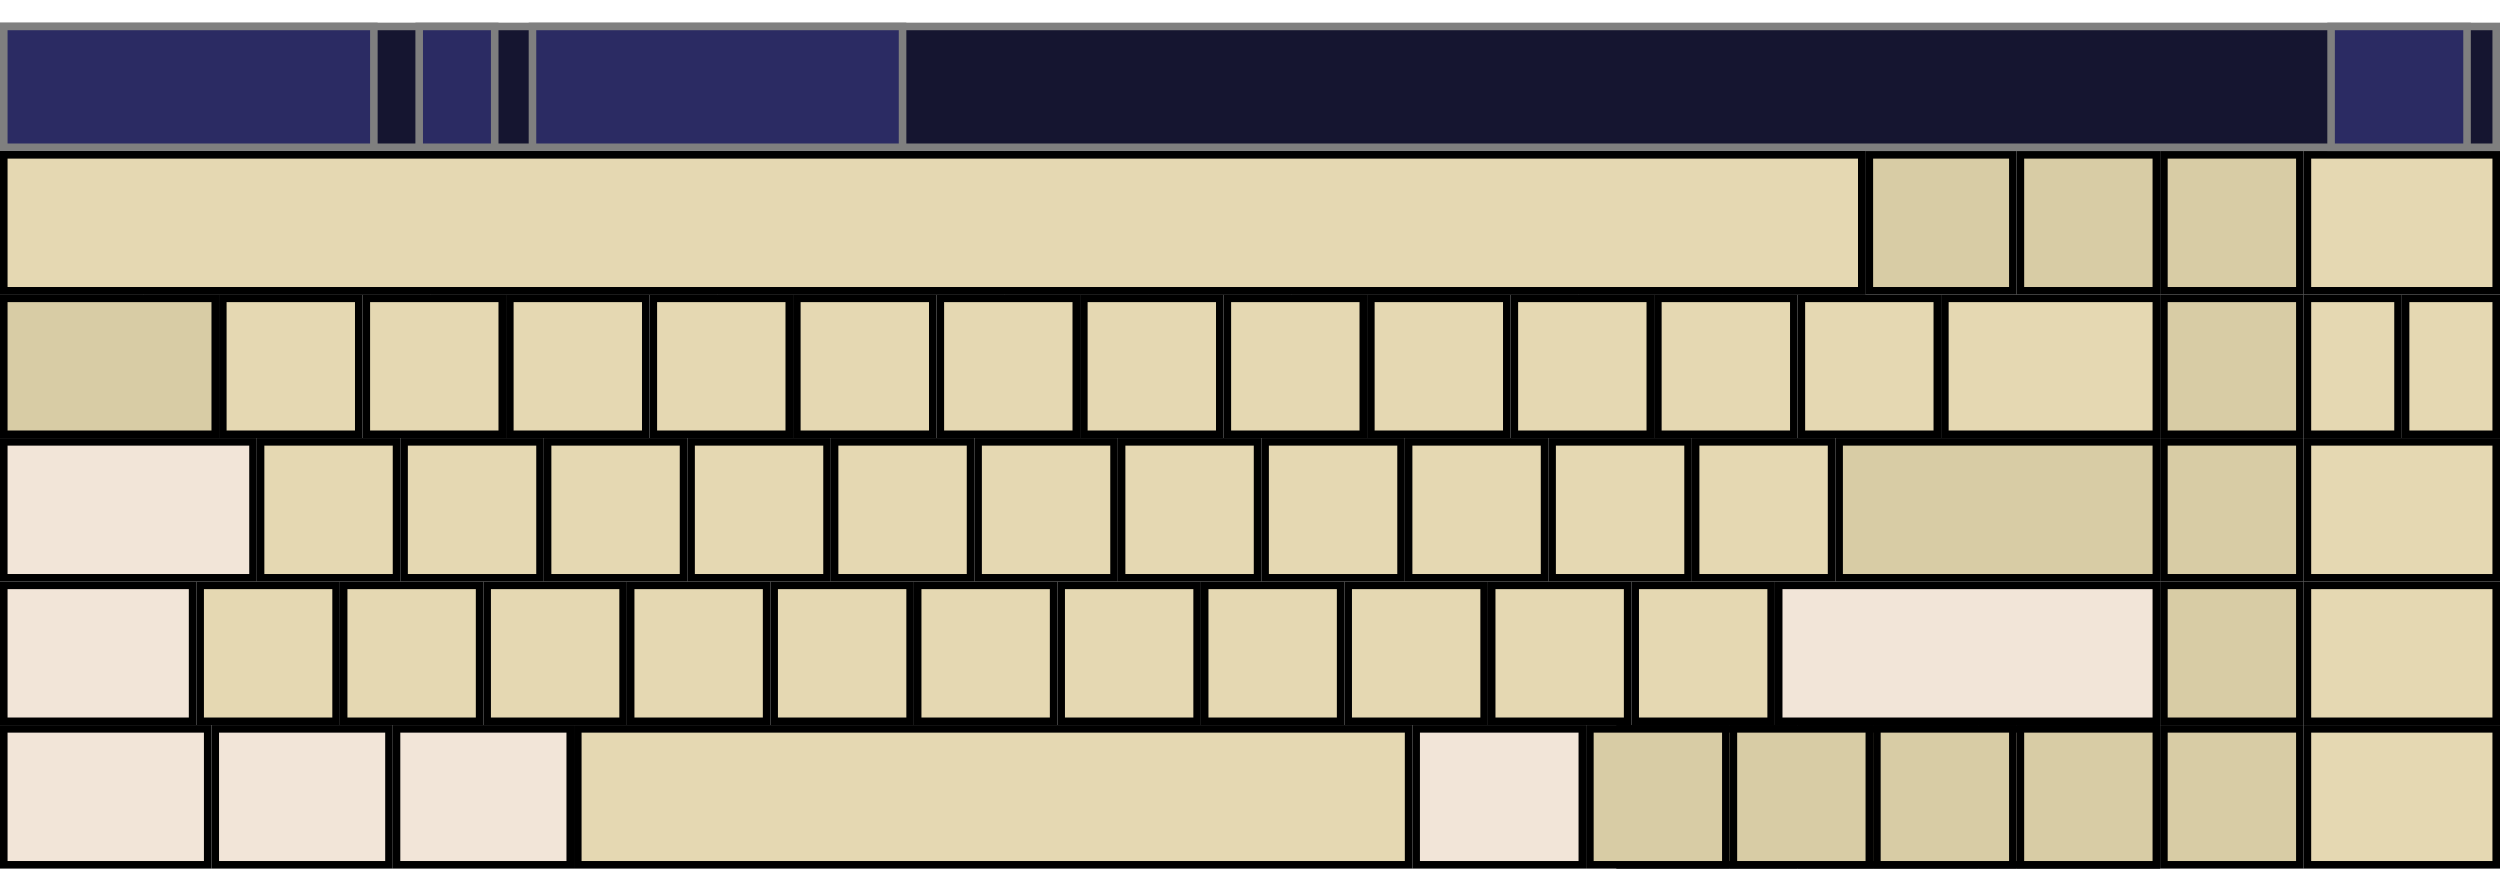
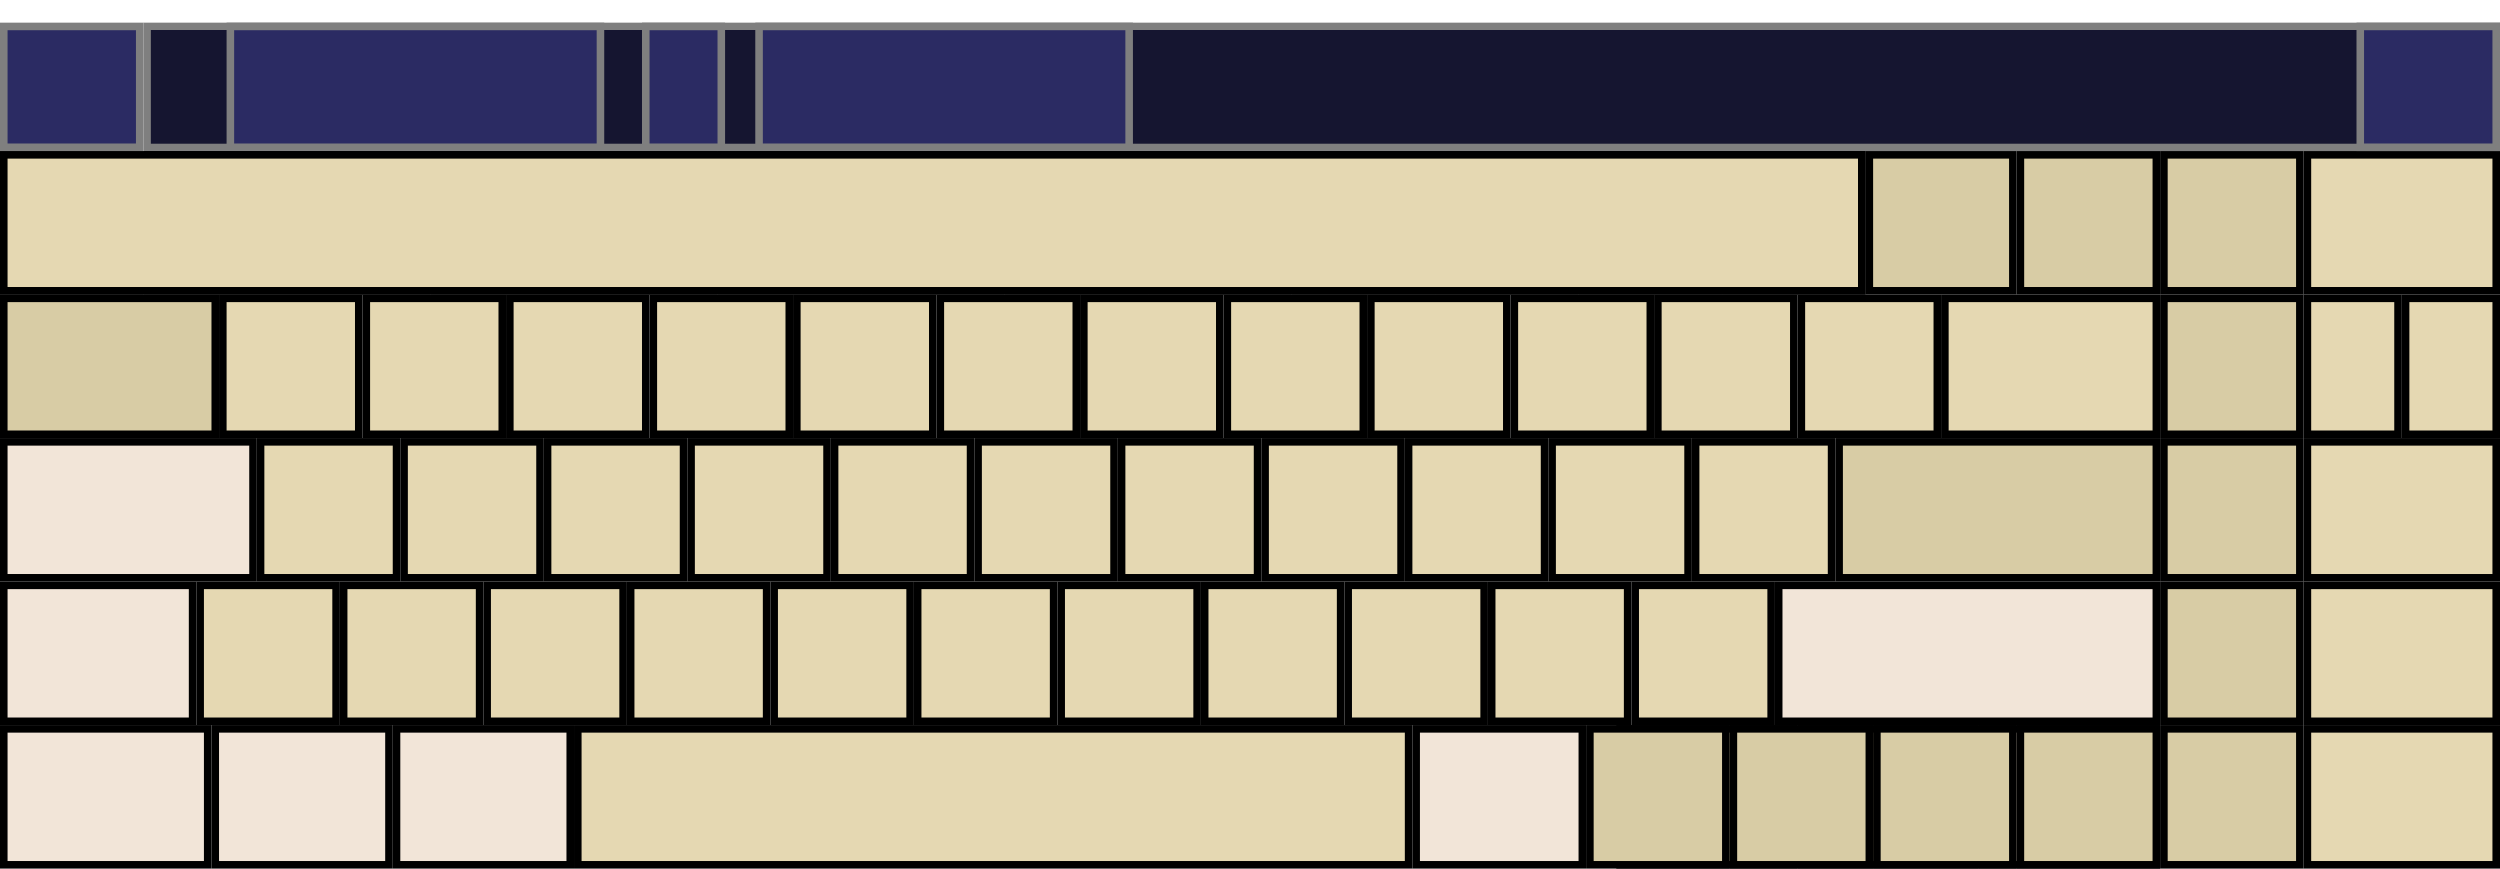
<svg xmlns="http://www.w3.org/2000/svg" id="svg2" height="115" width="331" version="1.0">
  <defs id="defs90" />
-   <rect id="wordlist" height="16" width="330" y="3.5" x="0.5" style="fill:#151530;stroke:#7f7f7f;stroke-width:1;stroke-miterlimit:4;stroke-dasharray:none" />
-   <rect id="prediction" height="16" width="49" y="3.5" x="70.5" style="color:#000000;fill:#2b2b63;fill-opacity:1;fill-rule:nonzero;stroke:#7f7f7f;stroke-width:1;stroke-linecap:butt;stroke-linejoin:miter;stroke-miterlimit:4;stroke-opacity:1;stroke-dasharray:none;stroke-dashoffset:0;marker:none;visibility:visible;display:inline;overflow:visible;enable-background:accumulate" />
-   <rect id="correction" height="16" width="49" y="3.5" x="0.5" style="color:#000000;fill:#2b2b63;fill-opacity:1;fill-rule:nonzero;stroke:#7f7f7f;stroke-width:1;stroke-linecap:butt;stroke-linejoin:miter;stroke-miterlimit:4;stroke-opacity:1;stroke-dasharray:none;stroke-dashoffset:0;marker:none;visibility:visible;display:inline;overflow:visible;enable-background:accumulate" />
-   <rect id="expand-corrections" height="16" width="10" y="3.5" x="55.5" style="fill:#2b2b63;stroke:#7f7f7f;stroke-width:1;stroke-miterlimit:4;stroke-dasharray:none" />
+   <rect id="wordlist" height="16.028" width="311.028" y="3.486" x="19.486" style="fill:#151530;stroke:#7f7f7f;stroke-width:0.972;stroke-miterlimit:4;stroke-dasharray:none" />
+   <rect id="prediction" height="16" width="49" y="3.5" x="100.5" style="color:#000000;fill:#2b2b63;fill-opacity:1;fill-rule:nonzero;stroke:#7f7f7f;stroke-width:1;stroke-linecap:butt;stroke-linejoin:miter;stroke-miterlimit:4;stroke-opacity:1;stroke-dasharray:none;stroke-dashoffset:0;marker:none;visibility:visible;display:inline;overflow:visible;enable-background:accumulate" />
+   <rect id="correction" height="16" width="49" y="3.5" x="30.5" style="color:#000000;fill:#2b2b63;fill-opacity:1;fill-rule:nonzero;stroke:#7f7f7f;stroke-width:1;stroke-linecap:butt;stroke-linejoin:miter;stroke-miterlimit:4;stroke-opacity:1;stroke-dasharray:none;stroke-dashoffset:0;marker:none;visibility:visible;display:inline;overflow:visible;enable-background:accumulate" />
+   <rect id="expand-corrections" height="16" width="10" y="3.5" x="85.5" style="fill:#2b2b63;stroke:#7f7f7f;stroke-width:1;stroke-miterlimit:4;stroke-dasharray:none" />
  <rect id="AB01" style="fill:#e5d8b2;stroke:#000000" height="18" width="18" y="77.5" x="45.5" />
  <rect id="AE02" style="fill:#e5d8b2;stroke:#000000" height="18" width="18" y="20.5" x="38.5" />
  <rect id="AE03" style="fill:#e5d8b2;stroke:#000000" height="18" width="18" y="20.5" x="57.5" />
  <rect id="AD09" style="fill:#e5d8b2;stroke:#000000" height="18" width="18" y="39.5" x="181.5" />
  <rect id="AE01" style="fill:#e5d8b2;stroke:#000000" height="18" width="18" y="20.5" x="19.5" />
  <rect id="AE06" style="fill:#e5d8b2;stroke:#000000" height="18" width="18" y="20.5" x="114.5" />
  <rect id="AE07" style="fill:#e5d8b2;stroke:#000000" height="18" width="18" y="20.5" x="133.5" />
  <rect id="AE04" style="fill:#e5d8b2;stroke:#000000" height="18" width="18" y="20.5" x="76.5" />
  <rect id="AE05" style="fill:#e5d8b2;stroke:#000000" height="18" width="18" y="20.5" x="95.5" />
  <rect id="AD03" style="fill:#e5d8b2;stroke:#000000" height="18" width="18" y="39.5" x="67.5" />
  <rect id="AD02" style="fill:#e5d8b2;stroke:#000000" height="18" width="18" y="39.5" x="48.5" />
  <rect id="AD01" style="fill:#e5d8b2;stroke:#000000" height="18" width="18" y="39.5" x="29.5" />
  <rect id="AE09" style="fill:#e5d8b2;stroke:#000000" height="18" width="18" y="20.5" x="171.5" />
  <rect id="AD07" style="fill:#e5d8b2;stroke:#000000" height="18" width="18" y="39.5" x="143.5" />
  <rect id="AD06" style="fill:#e5d8b2;stroke:#000000" height="18" width="18" y="39.5" x="124.5" />
  <rect id="AD05" style="fill:#e5d8b2;stroke:#000000" height="18" width="18" y="39.5" x="105.5" />
  <rect id="AD04" style="fill:#e5d8b2;stroke:#000000" height="18" width="18" y="39.5" x="86.5" />
  <rect id="AB10" style="fill:#e5d8b2;stroke:#000000" height="18" width="18" y="77.5" x="216.5" />
  <rect id="AC11" style="fill:#e5d8b2;stroke:#000000" height="18" width="18" y="58.5" x="224.5" />
  <rect id="AC10" style="fill:#e5d8b2;stroke:#000000" height="18" width="18" y="58.5" x="205.5" />
  <rect id="TLDE" style="fill:#e5d8b2;stroke:#000000" height="18" width="18" y="20.5" x="0.5" />
  <rect id="LSGT" style="fill:#e5d8b2;stroke:#000000" height="18" width="18" y="77.5" x="26.5" />
  <rect id="BKSL" style="fill:#e5d8b2;stroke:#000000" height="18" width="28" y="39.5" x="257.5" />
  <rect id="AD10" style="fill:#e5d8b2;stroke:#000000" height="18" width="18" y="39.5" x="200.5" />
  <rect id="AD11" style="fill:#e5d8b2;stroke:#000000" height="18" width="18" y="39.5" x="219.5" />
  <rect id="AD12" style="fill:#e5d8b2;stroke:#000000" height="18" width="18" y="39.5" x="238.5" />
  <rect id="AB08" style="fill:#e5d8b2;stroke:#000000" height="18" width="18" y="77.5" x="178.5" />
  <rect id="AE11" style="fill:#e5d8b2;stroke:#000000" height="18" width="18" y="20.5" x="209.5" />
  <rect id="AE10" style="fill:#e5d8b2;stroke:#000000" height="18" width="18" y="20.5" x="190.5" />
  <rect id="AE12" style="fill:#e5d8b2;stroke:#000000" height="18" width="18" y="20.5" x="228.5" />
  <rect id="AC04" style="fill:#e5d8b2;stroke:#000000" height="18" width="18" y="58.5" x="91.5" />
  <rect id="AC05" style="fill:#e5d8b2;stroke:#000000" height="18" width="18" y="58.5" x="110.5" />
  <rect id="AC06" style="fill:#e5d8b2;stroke:#000000" height="18" width="18" y="58.5" x="129.5" />
  <rect id="AC07" style="fill:#e5d8b2;stroke:#000000" height="18" width="18" y="58.5" x="148.5" />
  <rect id="AB09" style="fill:#e5d8b2;stroke:#000000" height="18" width="18" y="77.5" x="197.5" />
  <rect id="AC01" style="fill:#e5d8b2;stroke:#000000" height="18" width="18" y="58.5" x="34.5" />
  <rect id="AC02" style="fill:#e5d8b2;stroke:#000000" height="18" width="18" y="58.5" x="53.5" />
  <rect id="AC03" style="fill:#e5d8b2;stroke:#000000" height="18" width="18" y="58.5" x="72.5" />
  <rect id="AB05" style="fill:#e5d8b2;stroke:#000000" height="18" width="18" y="77.5" x="121.5" />
  <rect id="AB04" style="fill:#e5d8b2;stroke:#000000" height="18" width="18" y="77.5" x="102.5" />
  <rect id="AE08" style="fill:#e5d8b2;stroke:#000000" height="18" width="18" y="20.5" x="152.5" />
  <rect id="AB06" style="fill:#e5d8b2;stroke:#000000" height="18" width="18" y="77.5" x="140.5" />
  <rect id="AC08" style="fill:#e5d8b2;stroke:#000000" height="18" width="18" y="58.5" x="167.5" />
  <rect id="AC09" style="fill:#e5d8b2;stroke:#000000" height="18" width="18" y="58.5" x="186.5" />
  <rect id="AB03" style="fill:#e5d8b2;stroke:#000000" height="18" width="18" y="77.5" x="83.5" />
  <rect id="AB02" style="fill:#e5d8b2;stroke:#000000" height="18" width="18" y="77.5" x="64.5" />
  <rect id="AD08" style="fill:#e5d8b2;stroke:#000000" height="18" width="18" y="39.5" x="162.5" />
  <rect id="AB07" style="fill:#e5d8b2;stroke:#000000" height="18" width="18" y="77.5" x="159.5" />
  <rect id="RCTL" style="fill:#f2e5d8;stroke:#000000" height="18" width="23" y="96.5" x="262.5" />
  <rect id="LCTL" style="fill:#f2e5d8;stroke:#000000" height="18" width="27" y="96.5" x="0.5" />
  <rect id="LALT" style="fill:#f2e5d8;stroke:#000000" height="18" width="23" y="96.5" x="52.5" />
  <rect id="MENU" style="fill:#d8cca5;stroke:#000000" height="18" width="23" y="96.5" x="238.5" />
  <rect id="RWIN" style="fill:#d8cca5;stroke:#000000" height="18" width="23" y="96.5" x="214.5" />
  <rect id="LWIN" style="fill:#f2e5d8;stroke:#000000" height="18" width="23" y="96.5" x="28.5" />
  <rect id="BKSP" style="fill:#d8cca5;stroke:#000000" height="18" width="19" y="20.5" x="247.5" />
  <rect id="DELE" style="fill:#d8cca5;stroke:#000000" height="18" width="18" y="20.5" x="267.5" />
  <rect id="TAB" style="fill:#d8cca5;stroke:#000000" height="18" width="28" y="39.5" x="0.5" />
  <rect id="CAPS" style="fill:#f2e5d8;stroke:#000000" height="18" width="33" y="58.5" x="0.5" />
  <rect id="RTRN" style="fill:#d8cca5;stroke:#000000" height="18" width="42" y="58.5" x="243.5" />
  <rect id="LFSH" style="fill:#f2e5d8;stroke:#000000" height="18" width="25" y="77.5" x="0.5" />
  <rect id="RTSH" style="fill:#f2e5d8;stroke:#000000" height="18" width="50" y="77.5" x="235.5" />
  <rect id="SPCE" style="fill:#e5d8b2;stroke:#000000" height="18" width="110" y="96.5" x="76.5" />
  <rect id="RALT" style="fill:#f2e5d8;stroke:#000000" height="18" width="22" y="96.5" x="187.5" />
  <rect id="LEFT" style="fill:#d8cca5;stroke:#000000" height="18" width="18" y="96.5" x="210.5" />
  <rect id="RGHT" style="fill:#d8cca5;stroke:#000000" height="18" width="18" y="96.5" x="229.5" />
  <rect id="UP" style="fill:#d8cca5;stroke:#000000" height="18" width="18" y="96.5" x="248.5" />
  <rect id="DOWN" style="fill:#d8cca5;stroke:#000000" height="18" width="18" y="96.5" x="267.5" />
  <rect id="middleclick" style="fill:#d8cca5;stroke:#000000" height="18" width="18" y="20.5" x="286.5" />
  <rect id="secondaryclick" style="fill:#d8cca5;stroke:#000000" height="18" width="18" y="39.5" x="286.5" />
  <rect id="doubleclick" style="fill:#d8cca5;stroke:#000000" height="18" width="18" y="58.5" x="286.5" />
  <rect id="dragclick" style="fill:#d8cca5;stroke:#000000" height="18" width="18" y="77.5" x="286.5" />
  <rect id="hoverclick" style="fill:#d8cca5;stroke:#000000" height="18" width="18" y="96.5" x="286.5" />
  <rect id="hide" style="fill:#e5d8b2;stroke:#000000" height="18" width="25" y="20.5" x="305.5" />
  <rect id="showclick" style="fill:#e5d8b2;stroke:#000000" height="18" width="12" y="39.5" x="305.5" />
  <rect id="move" style="fill:#e5d8b2;stroke:#000000" height="18" width="12" y="39.5" x="318.5" />
  <rect id="layer0" style="fill:#e5d8b2;stroke:#000000" height="18" width="25" y="58.5" x="305.5" />
  <rect id="layer1" style="fill:#e5d8b2;stroke:#000000" height="18" width="25" y="77.5" x="305.5" />
  <rect id="layer2" style="fill:#e5d8b2;stroke:#000000" height="18" width="25" y="96.5" x="305.5" />
  <rect id="inputline" style="fill:#e5d8b2;stroke:#000000;stroke-width:1" height="18" width="246" y="20.5" x="0.5" />
  <rect x="331.5" y="20.5" width="22" height="18" style="fill:#e5d8b2;stroke:#000000;stroke-width:1" id="move.wordlist" />
  <rect id="showclick.wordlist" style="fill:#e5d8b2;stroke:#000000;stroke-width:1" height="18" width="22" y="39.5" x="331.5" />
  <rect x="331.5" y="58.5" width="22" height="18" style="fill:#e5d8b2;stroke:#000000;stroke-width:1" id="layer0.wordlist" />
  <rect x="331.5" y="77.5" width="22" height="18" style="fill:#e5d8b2;stroke:#000000;stroke-width:1" id="layer1.wordlist" />
  <rect x="331.5" y="96.5" width="22" height="18" style="fill:#e5d8b2;stroke:#000000;stroke-width:1" id="layer2.wordlist" />
-   <rect style="fill:#2b2b63;stroke:#7f7f7f;stroke-width:1;stroke-miterlimit:4;stroke-dasharray:none" x="308.637" y="3.5" width="18" height="16" id="hide.wordlist" />
+   <rect style="fill:#2b2b63;stroke:#7f7f7f;stroke-width:1;stroke-miterlimit:4;stroke-dasharray:none" x="312.5" y="3.5" width="18" height="16" id="hide.wordlist" />
+   <rect id="language.wordlist" height="16" width="18" y="3.5" x="0.5" style="fill:#2b2b63;stroke:#7f7f7f;stroke-width:1;stroke-miterlimit:4;stroke-dasharray:none" />
</svg>
